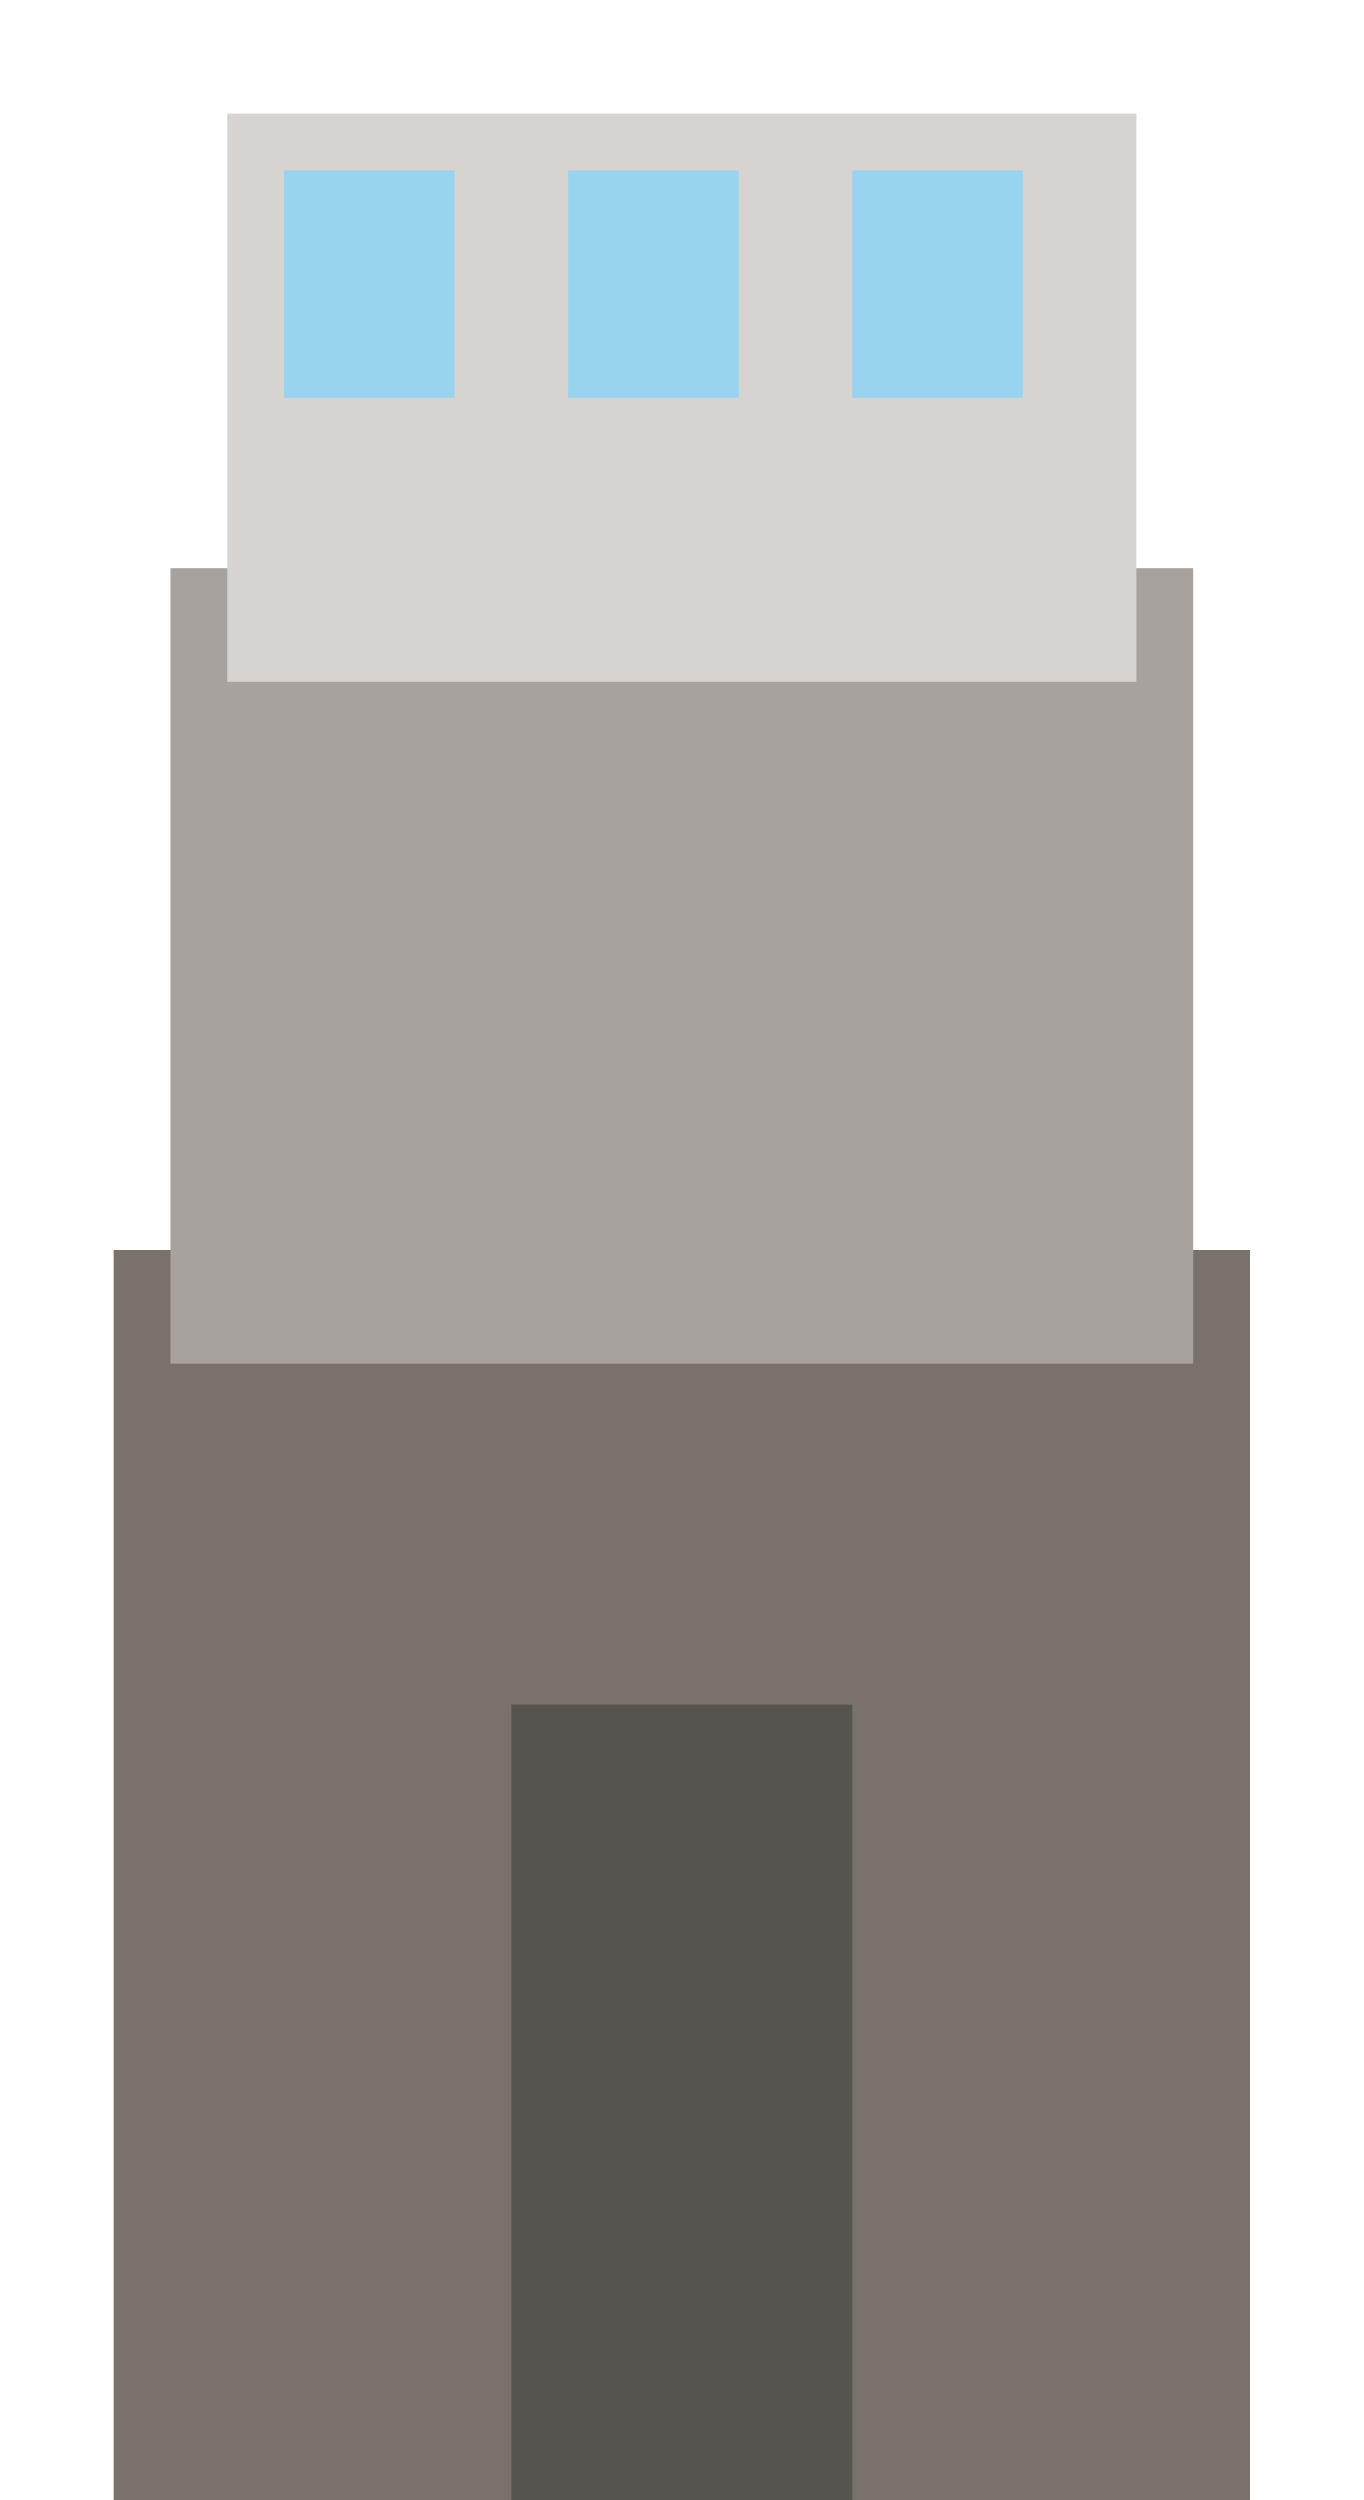
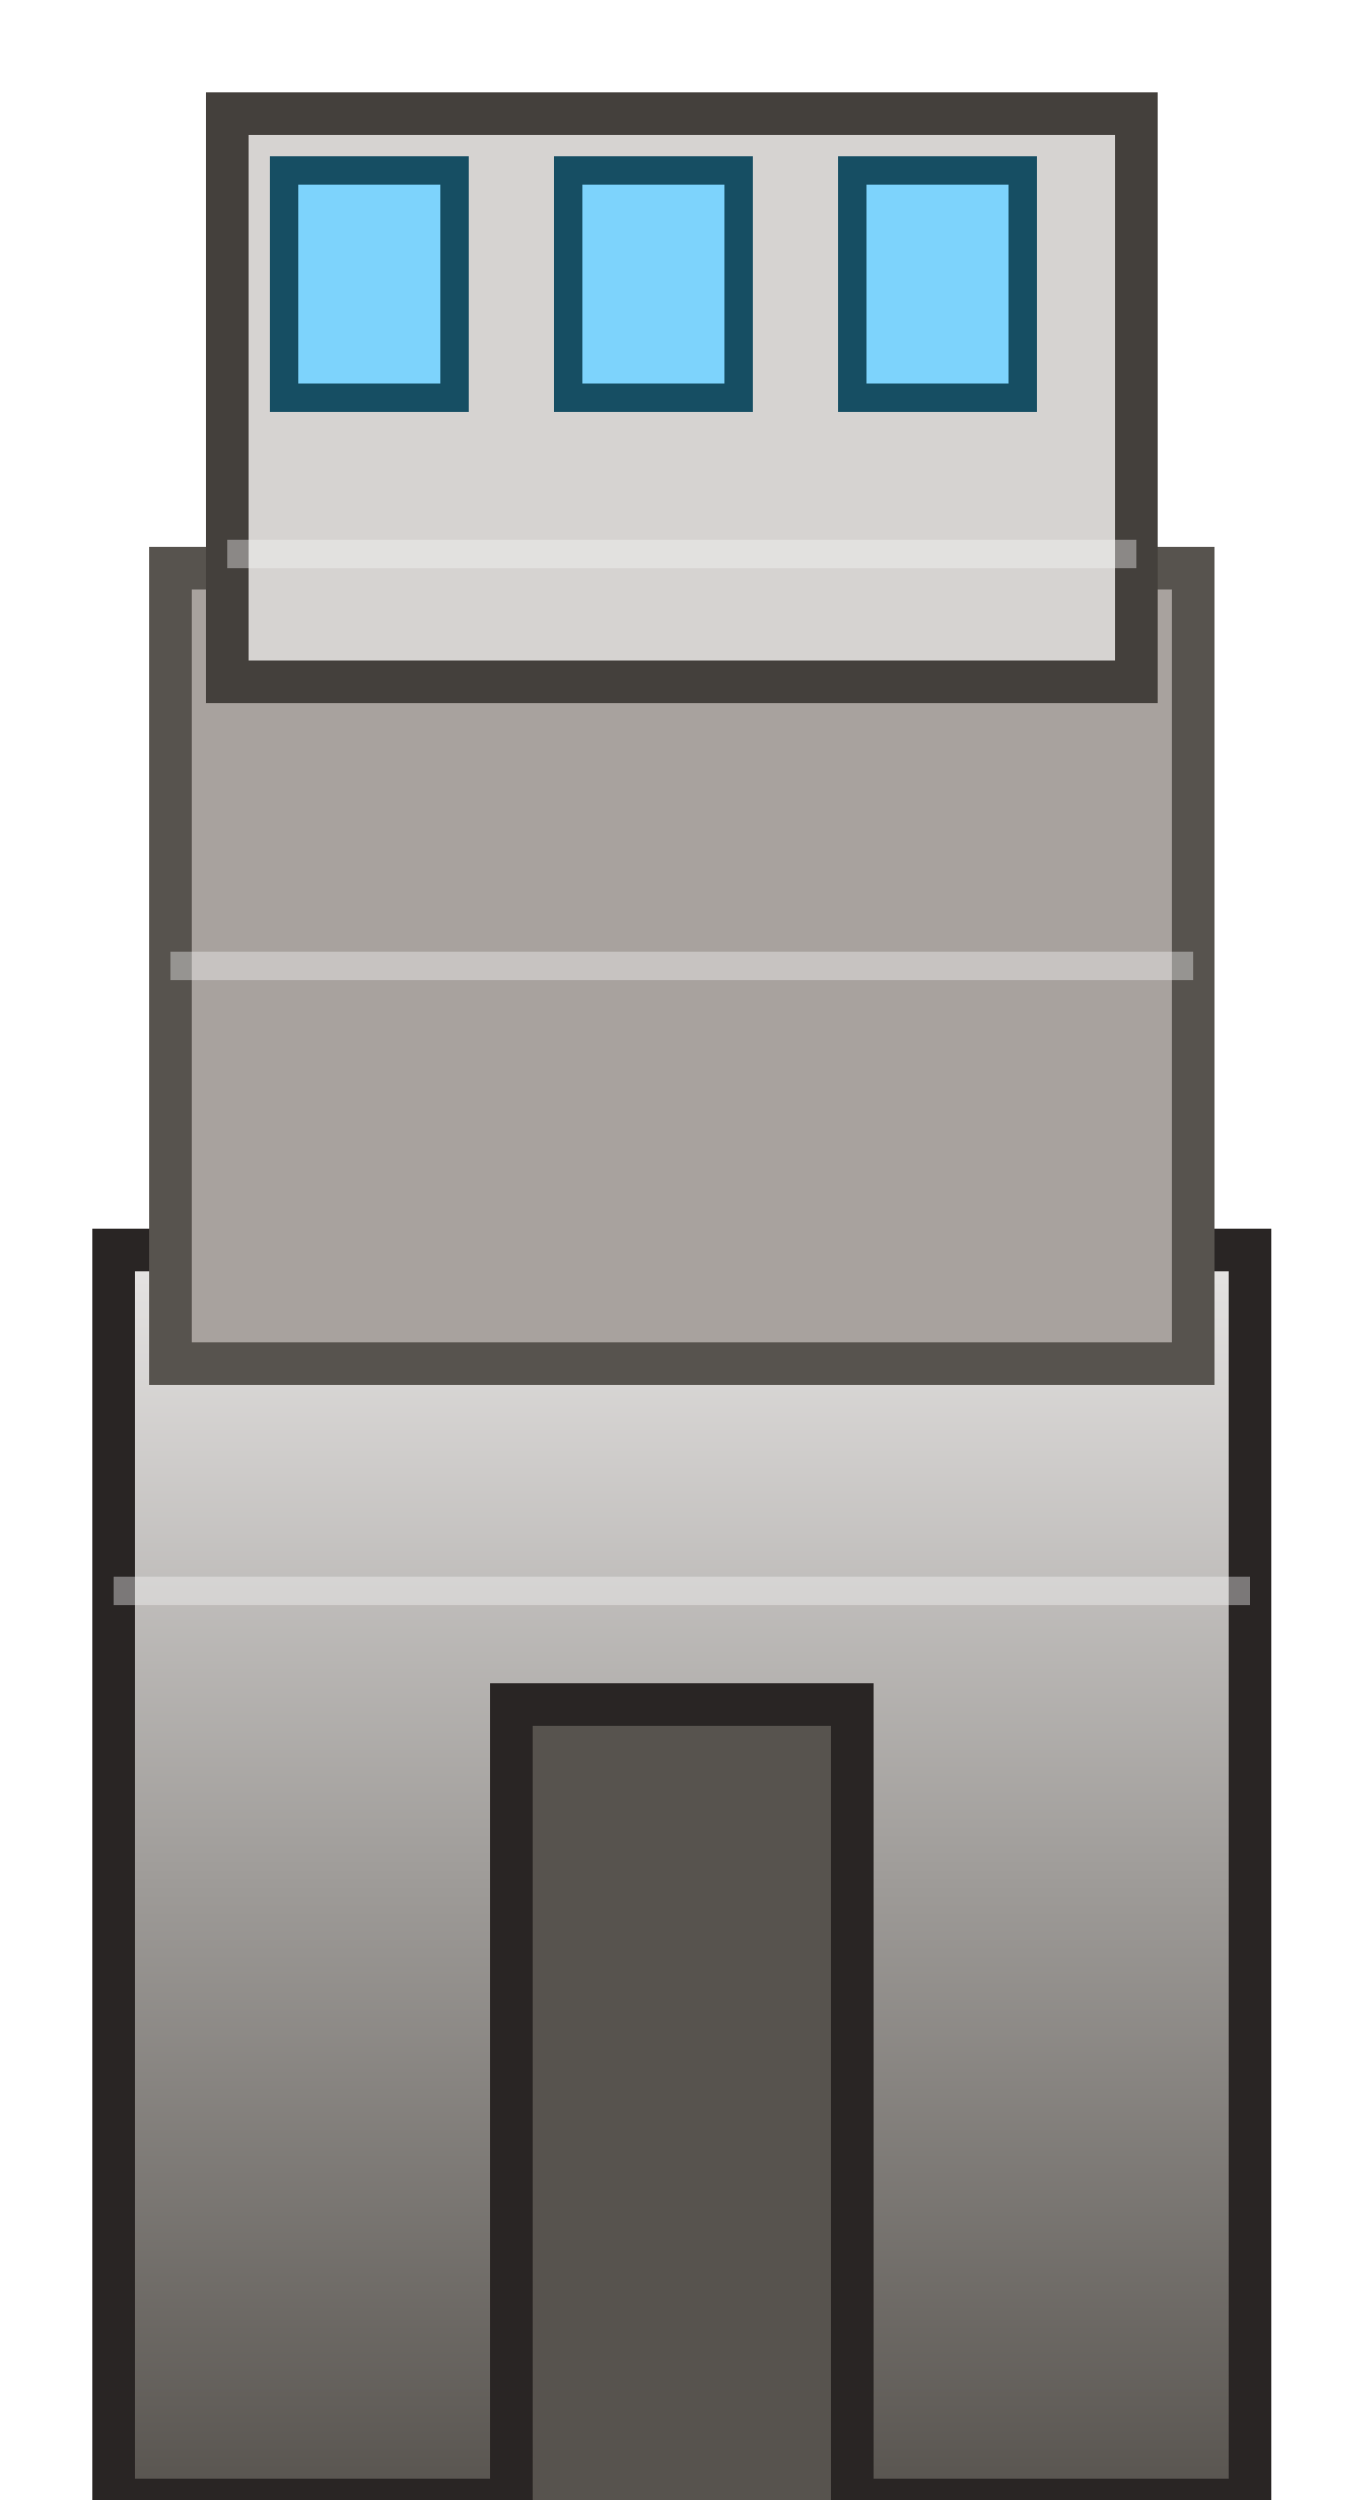
<svg xmlns="http://www.w3.org/2000/svg" viewBox="0 0 96 176" width="96" height="176">
-   <rect x="8" y="88" width="80" height="88" fill="#78716c" />
-   <rect x="12" y="40" width="72" height="56" fill="#a8a29e" />
-   <rect x="16" y="8" width="64" height="40" fill="#d6d3d1" />
-   <rect x="20" y="12" width="12" height="16" fill="#7dd3fc" opacity="0.7" />
-   <rect x="40" y="12" width="12" height="16" fill="#7dd3fc" opacity="0.7" />
-   <rect x="60" y="12" width="12" height="16" fill="#7dd3fc" opacity="0.7" />
-   <rect x="36" y="120" width="24" height="56" fill="#57534e" />
+   <defs>
+     <linearGradient id="stone" x2="0" y2="1">
+       <stop stop-color="#e7e5e4" />
+       <stop offset="1" stop-color="#57534e" />
+     </linearGradient>
+   </defs>
+   <ellipse cx="48" cy="174" rx="40" ry="7" fill="#172216" opacity=".25" />
+   <path d="M8 88h80v88H8z" fill="url(#stone)" stroke="#292524" stroke-width="3" />
+   <path d="M12 40h72v56H12z" fill="#a8a29e" stroke="#57534e" stroke-width="3" />
+   <path d="M16 8h64v40H16z" fill="#d6d3d1" stroke="#44403c" stroke-width="3" />
+   <path d="M16 39h64M12 68h72M8 112h80" stroke="#f5f5f4" stroke-width="2" opacity=".4" />
+   <g fill="#7dd3fc" stroke="#164e63" stroke-width="2">
+     <rect x="20" y="12" width="12" height="16" />
+     <rect x="40" y="12" width="12" height="16" />
+     <rect x="60" y="12" width="12" height="16" />
+   </g>
+   <path d="M36 176v-56h24v56" fill="#57534e" stroke="#292524" stroke-width="3" />
</svg>
